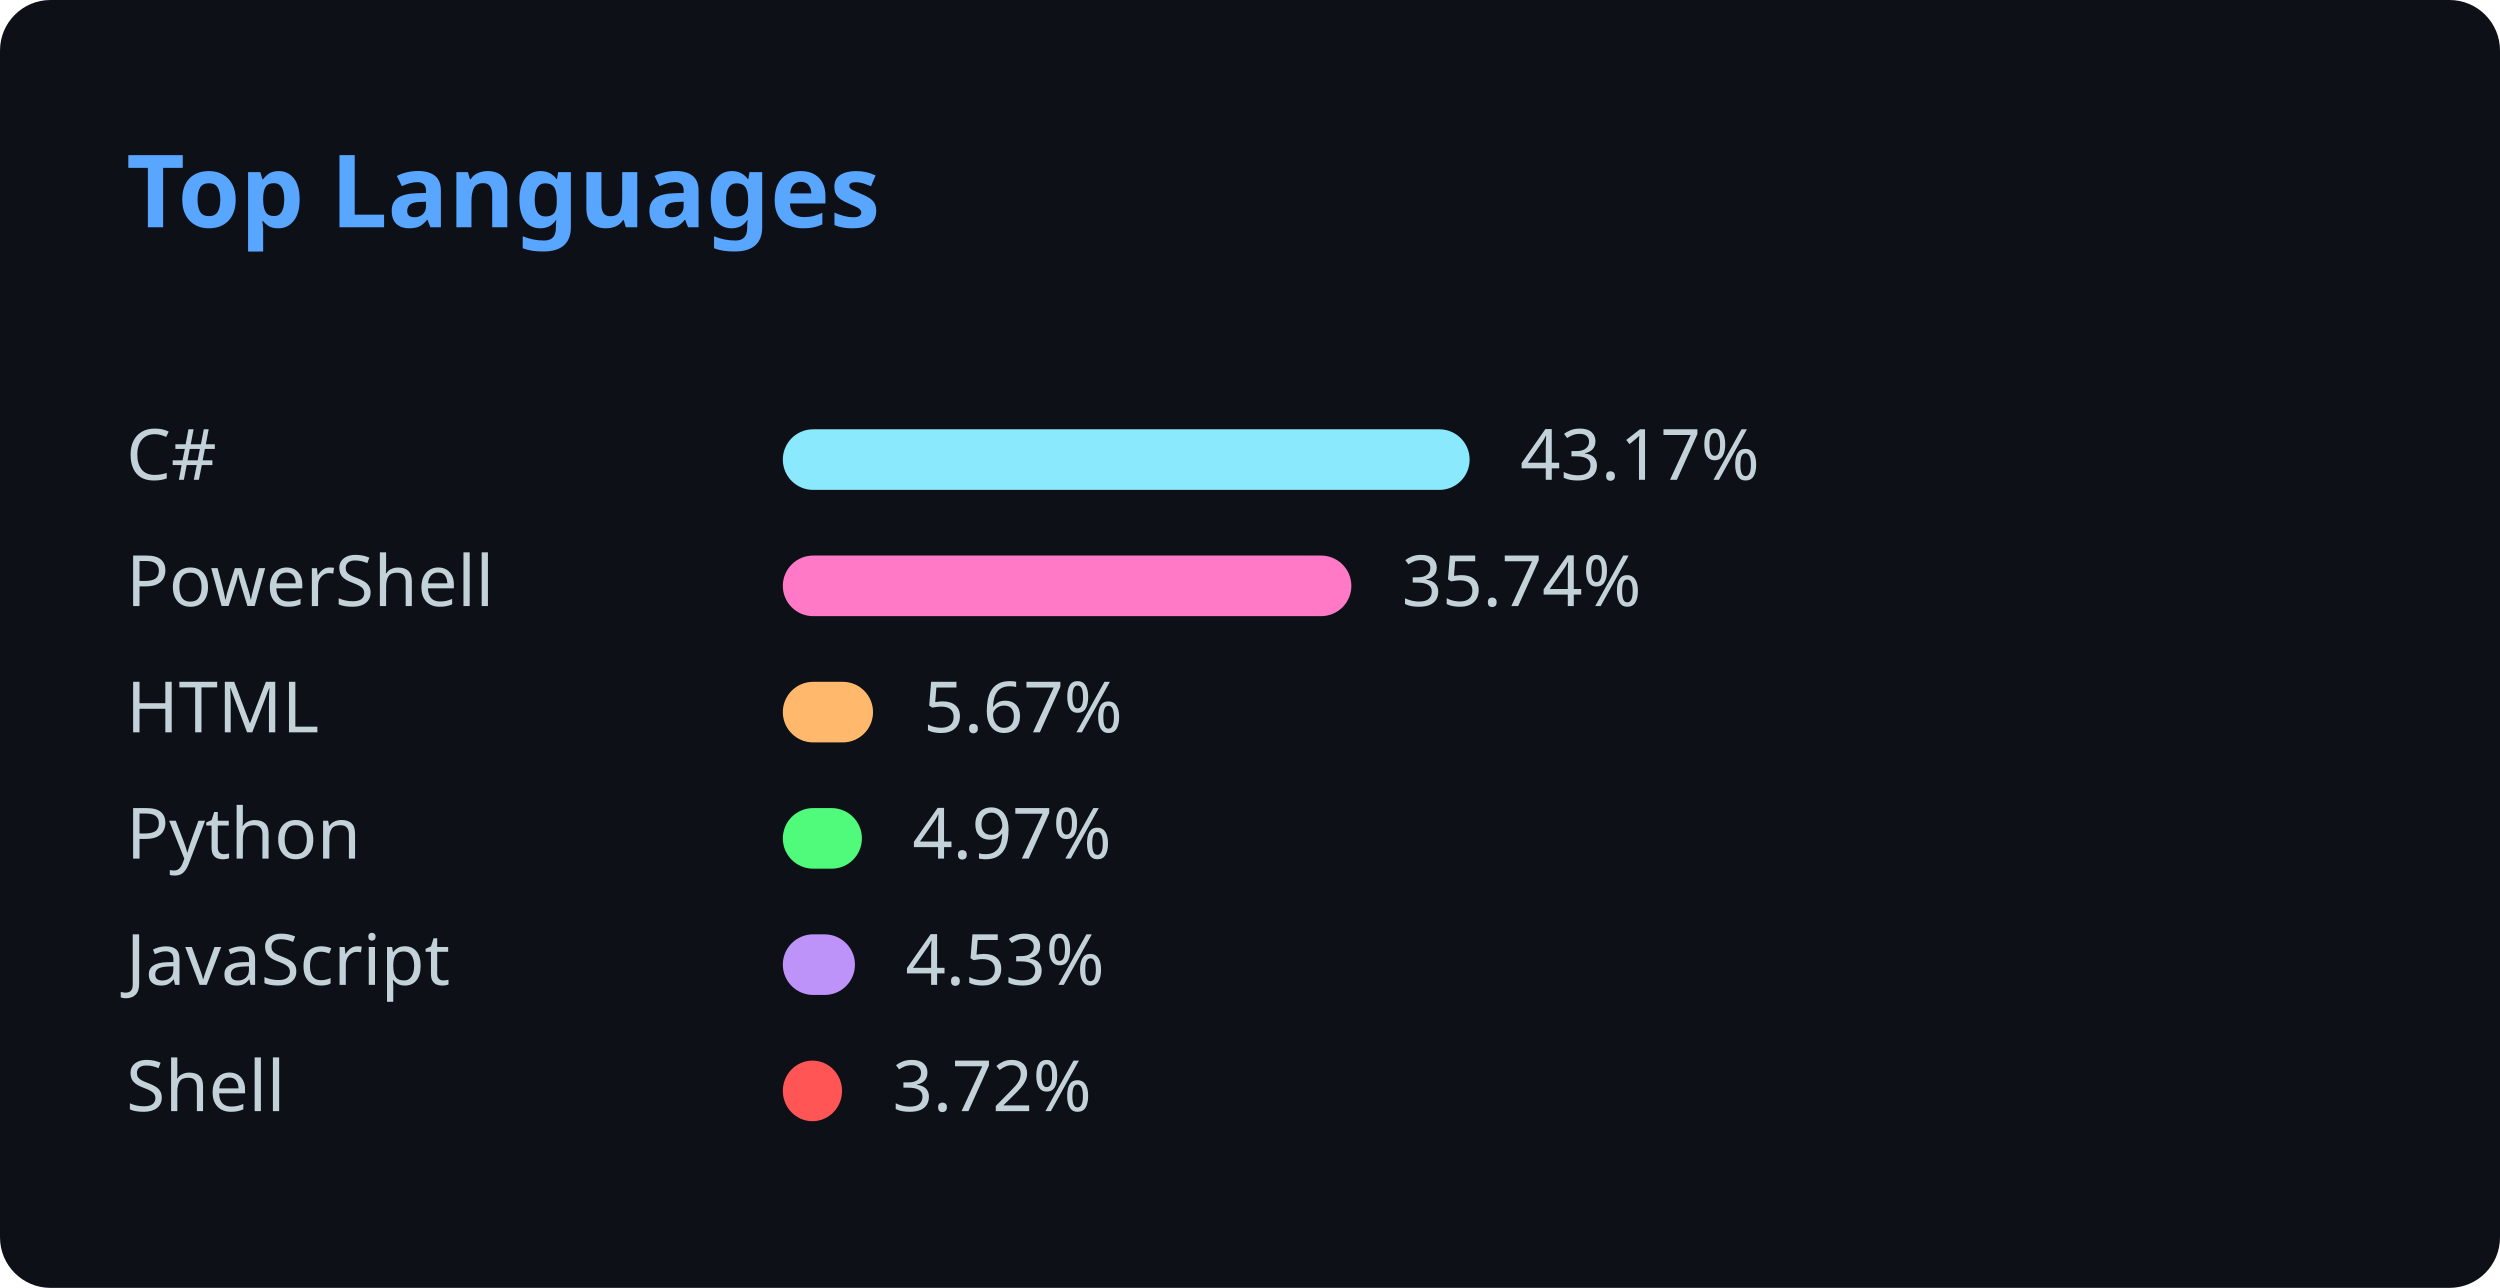
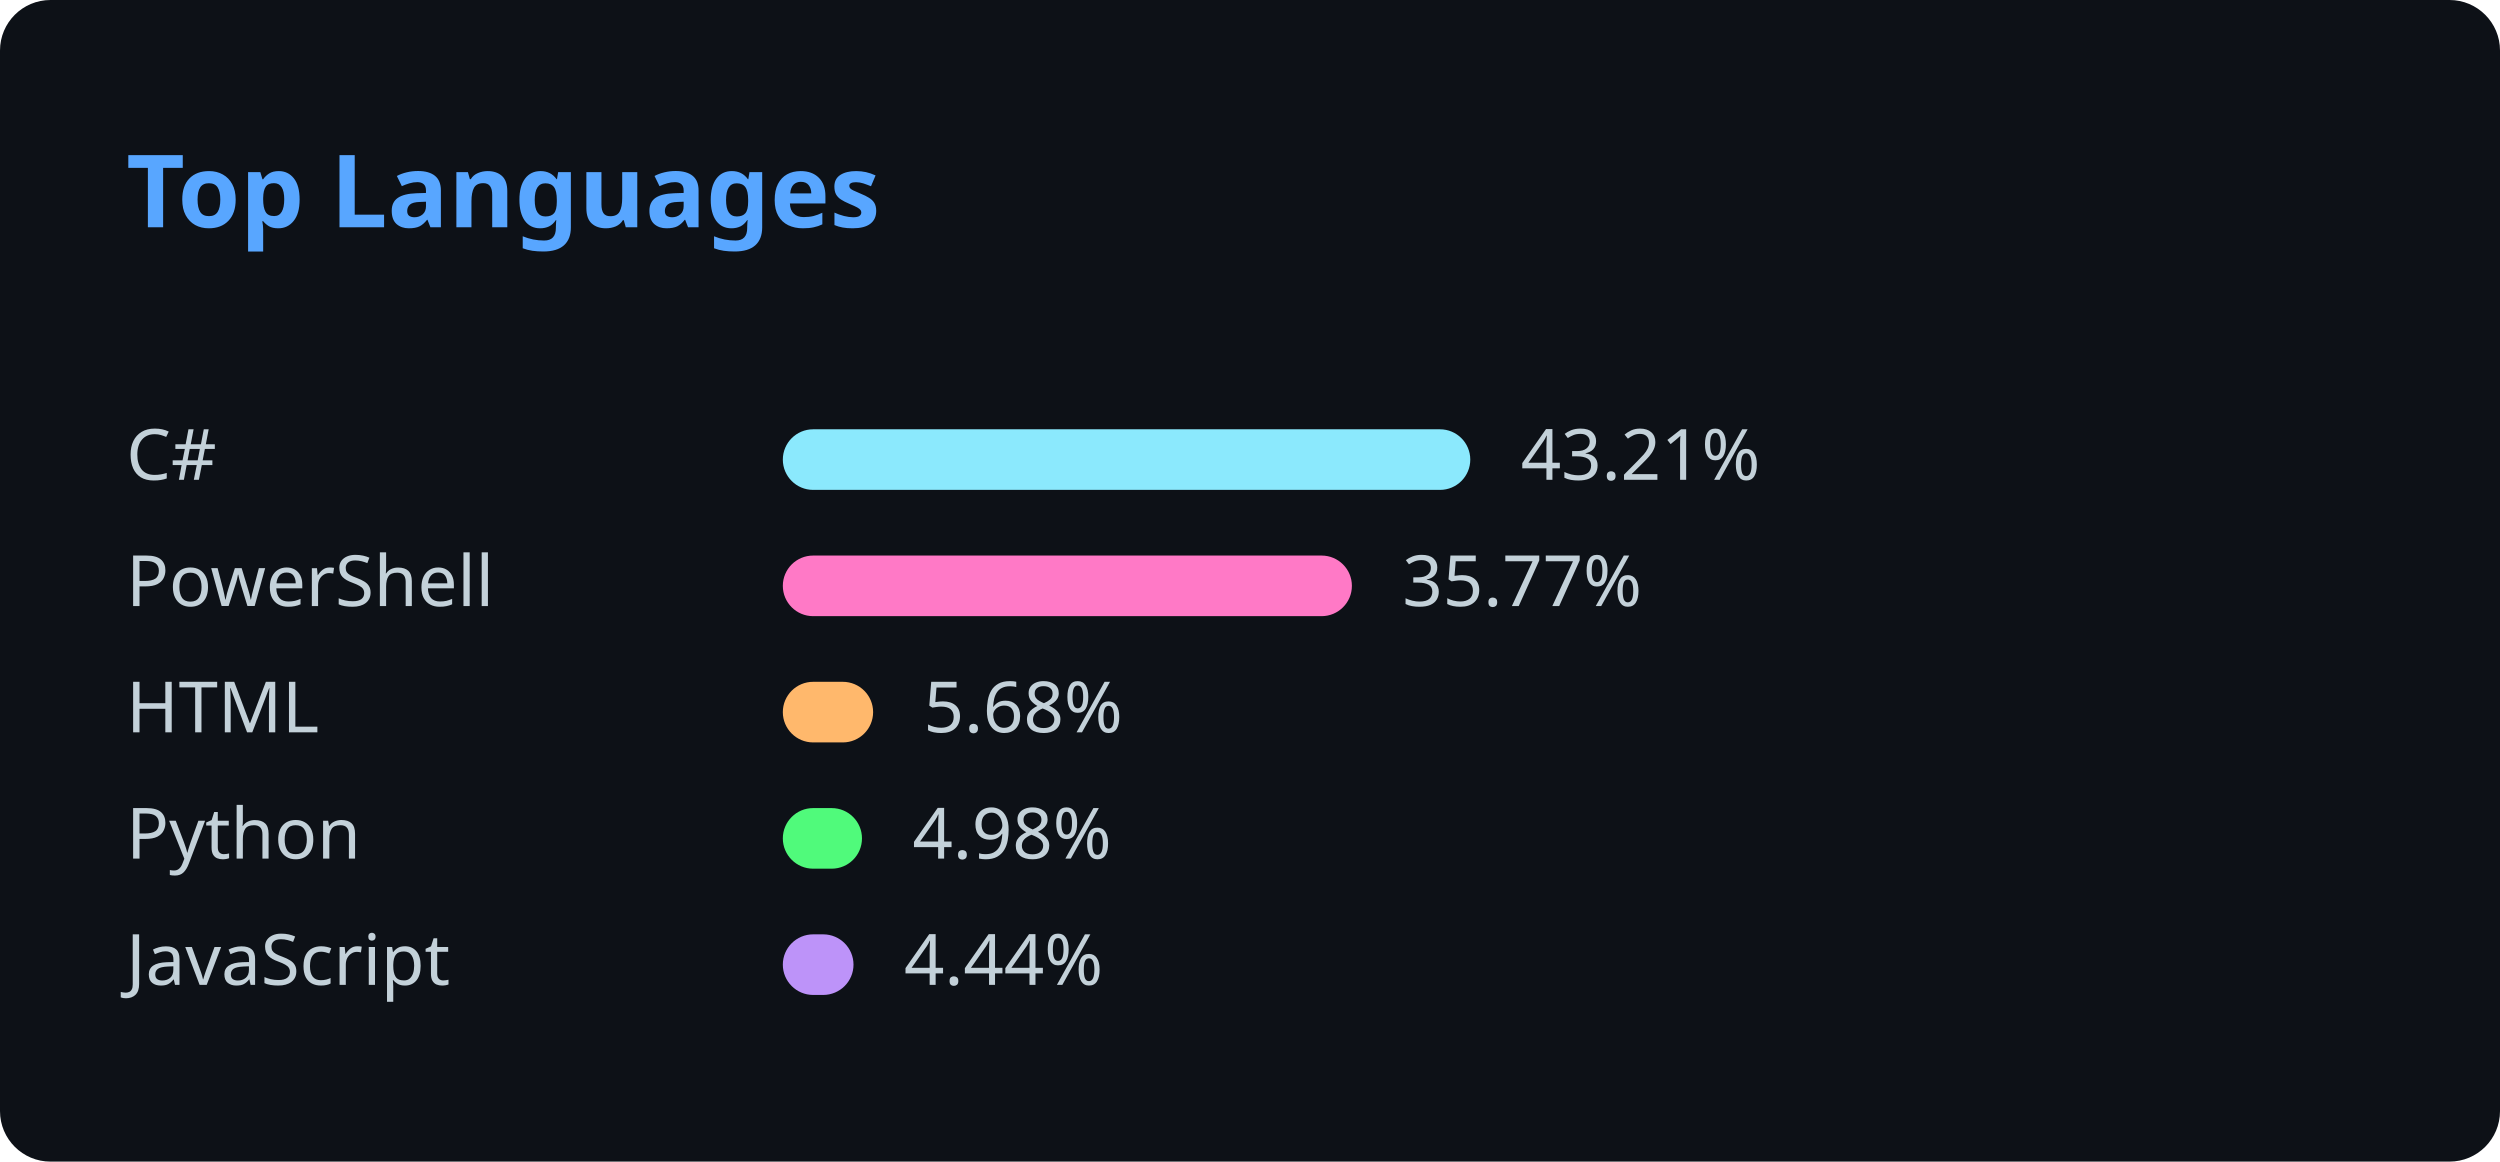
- <svg xmlns="http://www.w3.org/2000/svg" width="495" height="255" viewBox="0 0 495 255">
-   <rect width="495" height="255" fill="#0D1117" rx="10" ry="10" />
+ <svg xmlns="http://www.w3.org/2000/svg" width="495" height="230" viewBox="0 0 495 230">
+   <rect width="495" height="230" fill="#0D1117" rx="10" ry="10" />
  <text x="25" y="45" font-family="Segoe UI,Tahoma,Geneva,Verdana,sans-serif" font-size="20" font-weight="bold" fill="#58A6FF">Top Languages</text>
  <g>
    <text x="25" y="95" font-family="Segoe UI,Tahoma,Geneva,Verdana,sans-serif" font-size="14" fill="#C3D1D9">C#</text>
-     <rect x="155" y="85" width="135.984" height="12" fill="#8be9fd" rx="6" ry="6" />
-     <text x="300.984" y="95" font-family="Segoe UI,Tahoma,Geneva,Verdana,sans-serif" font-size="14" fill="#C3D1D9">43.17%</text>
+     <rect x="155" y="85" width="136.115" height="12" fill="#8be9fd" rx="6" ry="6" />
+     <text x="301.115" y="95" font-family="Segoe UI,Tahoma,Geneva,Verdana,sans-serif" font-size="14" fill="#C3D1D9">43.21%</text>
    <text x="25" y="120" font-family="Segoe UI,Tahoma,Geneva,Verdana,sans-serif" font-size="14" fill="#C3D1D9">PowerShell</text>
-     <rect x="155" y="110" width="112.568" height="12" fill="#ff79c6" rx="6" ry="6" />
-     <text x="277.568" y="120" font-family="Segoe UI,Tahoma,Geneva,Verdana,sans-serif" font-size="14" fill="#C3D1D9">35.74%</text>
+     <rect x="155" y="110" width="112.676" height="12" fill="#ff79c6" rx="6" ry="6" />
+     <text x="277.676" y="120" font-family="Segoe UI,Tahoma,Geneva,Verdana,sans-serif" font-size="14" fill="#C3D1D9">35.77%</text>
    <text x="25" y="145" font-family="Segoe UI,Tahoma,Geneva,Verdana,sans-serif" font-size="14" fill="#C3D1D9">HTML</text>
-     <rect x="155" y="135" width="17.86" height="12" fill="#ffb86c" rx="6" ry="6" />
-     <text x="182.86" y="145" font-family="Segoe UI,Tahoma,Geneva,Verdana,sans-serif" font-size="14" fill="#C3D1D9">5.67%</text>
+     <rect x="155" y="135" width="17.877" height="12" fill="#ffb86c" rx="6" ry="6" />
+     <text x="182.877" y="145" font-family="Segoe UI,Tahoma,Geneva,Verdana,sans-serif" font-size="14" fill="#C3D1D9">5.68%</text>
    <text x="25" y="170" font-family="Segoe UI,Tahoma,Geneva,Verdana,sans-serif" font-size="14" fill="#C3D1D9">Python</text>
-     <rect x="155" y="160" width="15.658" height="12" fill="#50fa7b" rx="6" ry="6" />
-     <text x="180.658" y="170" font-family="Segoe UI,Tahoma,Geneva,Verdana,sans-serif" font-size="14" fill="#C3D1D9">4.97%</text>
+     <rect x="155" y="160" width="15.673" height="12" fill="#50fa7b" rx="6" ry="6" />
+     <text x="180.673" y="170" font-family="Segoe UI,Tahoma,Geneva,Verdana,sans-serif" font-size="14" fill="#C3D1D9">4.98%</text>
    <text x="25" y="195" font-family="Segoe UI,Tahoma,Geneva,Verdana,sans-serif" font-size="14" fill="#C3D1D9">JavaScript</text>
-     <rect x="155" y="185" width="14.282" height="12" fill="#bd93f9" rx="6" ry="6" />
-     <text x="179.282" y="195" font-family="Segoe UI,Tahoma,Geneva,Verdana,sans-serif" font-size="14" fill="#C3D1D9">4.53%</text>
-     <text x="25" y="220" font-family="Segoe UI,Tahoma,Geneva,Verdana,sans-serif" font-size="14" fill="#C3D1D9">Shell</text>
-     <rect x="155" y="210" width="11.728" height="12" fill="#ff5555" rx="6" ry="6" />
-     <text x="176.728" y="220" font-family="Segoe UI,Tahoma,Geneva,Verdana,sans-serif" font-size="14" fill="#C3D1D9">3.72%</text>
+     <rect x="155" y="185" width="13.994" height="12" fill="#bd93f9" rx="6" ry="6" />
+     <text x="178.994" y="195" font-family="Segoe UI,Tahoma,Geneva,Verdana,sans-serif" font-size="14" fill="#C3D1D9">4.44%</text>
  </g>
</svg>
